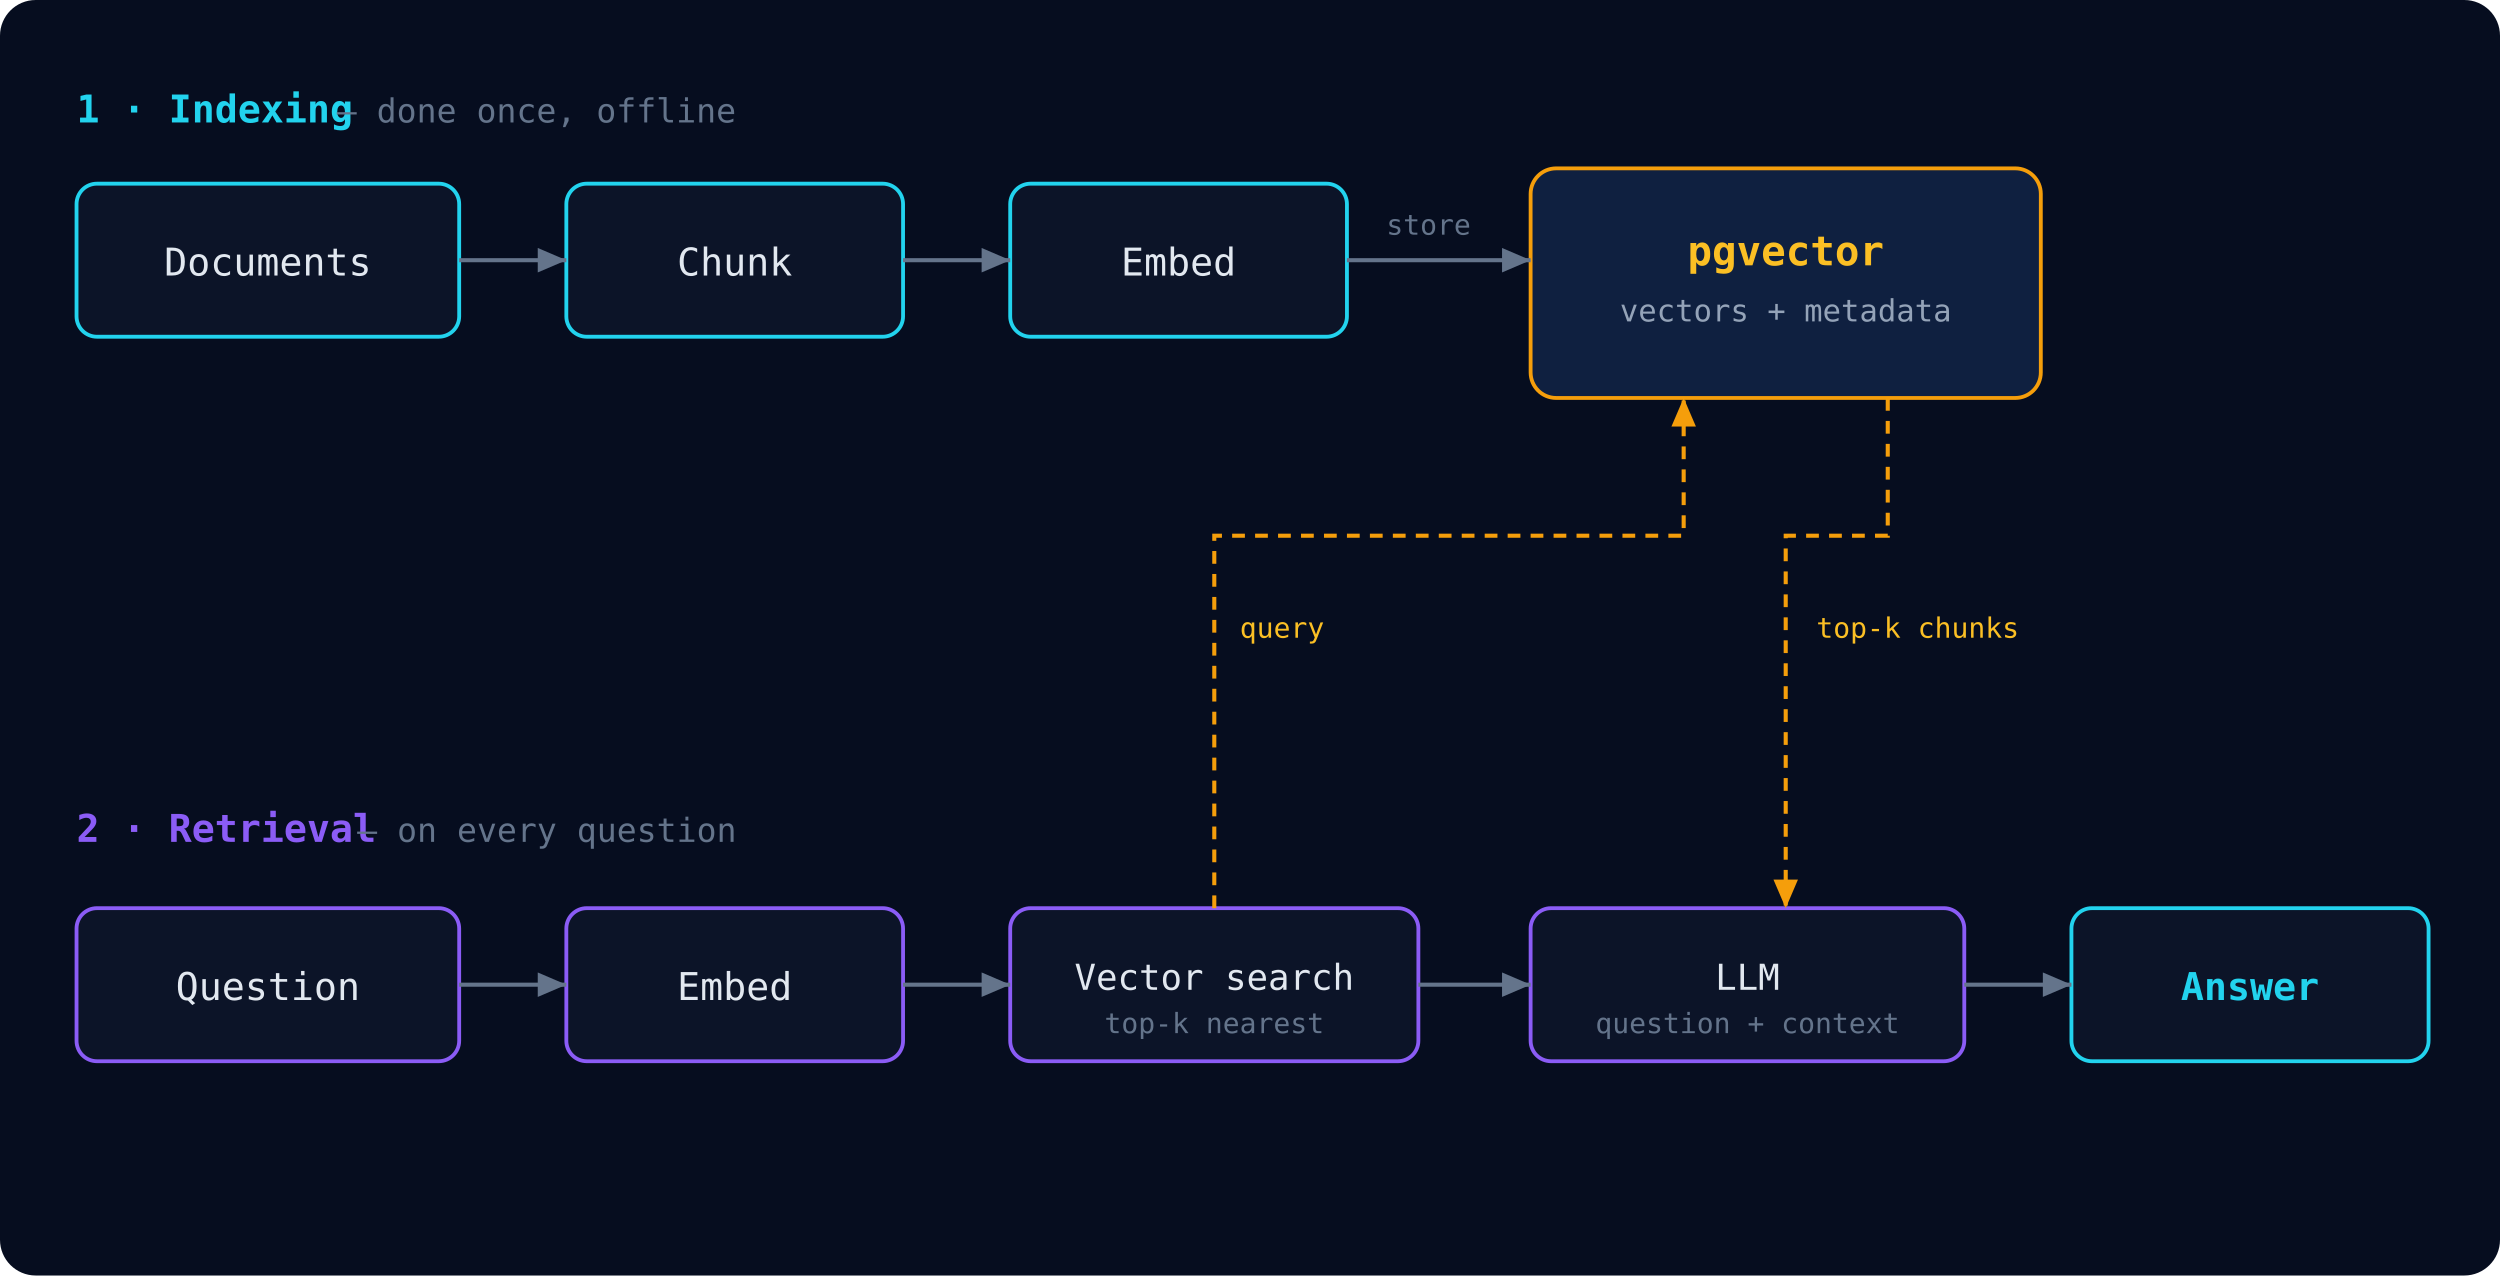
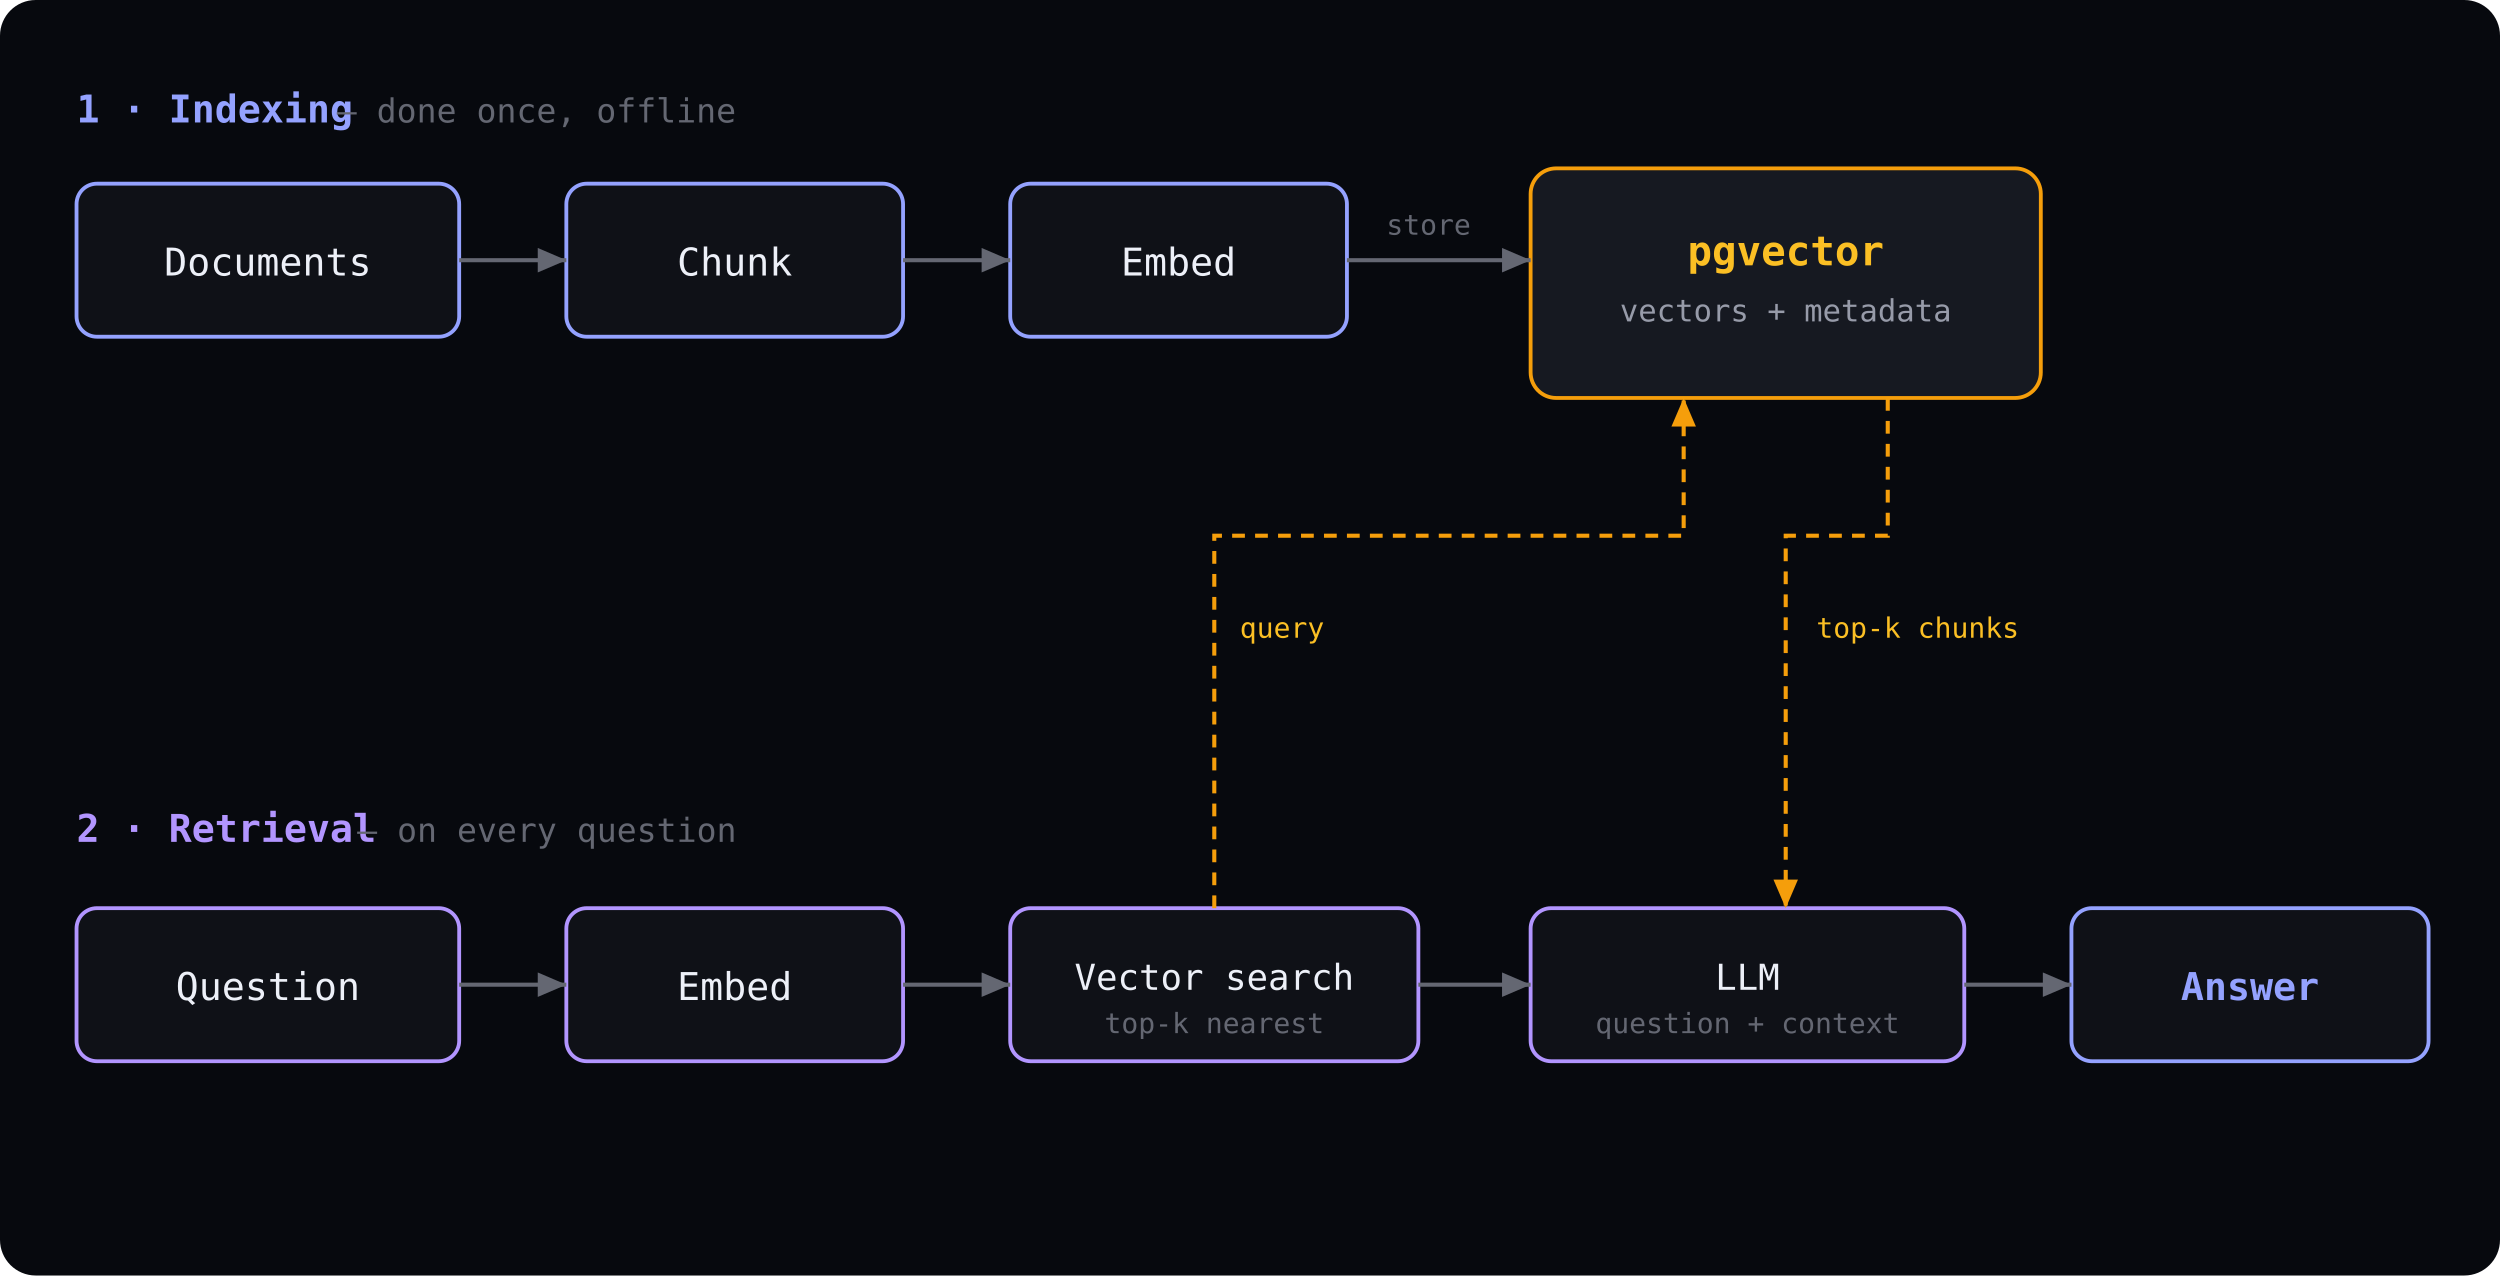
<svg xmlns="http://www.w3.org/2000/svg" width="980" height="500" viewBox="0 0 980 500" font-family="ui-monospace, SFMono-Regular, Menlo, Consolas, monospace">
-   <rect width="980" height="500" rx="14" fill="#060d1f" />
-   <text x="30" y="48" fill="#22d3ee" font-size="15" font-weight="700">1 · Indexing</text>
-   <text x="132" y="48" fill="#64748b" font-size="13">— done once, offline</text>
+   <rect width="980" height="500" rx="14" fill="#07090e" />
+   <text x="30" y="48" fill="#94a2ff" font-size="15" font-weight="700">1 · Indexing</text>
+   <text x="132" y="48" fill="#646772" font-size="13">— done once, offline</text>
  <g>
-     <rect x="30" y="72" width="150" height="60" rx="8" fill="#0c1428" stroke="#22d3ee" stroke-width="1.5" />
-     <text x="105" y="108" text-anchor="middle" fill="#e2e8f0" font-size="15">Documents</text>
-     <rect x="222" y="72" width="132" height="60" rx="8" fill="#0c1428" stroke="#22d3ee" stroke-width="1.5" />
-     <text x="288" y="108" text-anchor="middle" fill="#e2e8f0" font-size="15">Chunk</text>
-     <rect x="396" y="72" width="132" height="60" rx="8" fill="#0c1428" stroke="#22d3ee" stroke-width="1.5" />
-     <text x="462" y="108" text-anchor="middle" fill="#e2e8f0" font-size="15">Embed</text>
+     <rect x="30" y="72" width="150" height="60" rx="8" fill="#0f1117" stroke="#94a2ff" stroke-width="1.5" />
+     <text x="105" y="108" text-anchor="middle" fill="#edf0f8" font-size="15">Documents</text>
+     <rect x="222" y="72" width="132" height="60" rx="8" fill="#0f1117" stroke="#94a2ff" stroke-width="1.5" />
+     <text x="288" y="108" text-anchor="middle" fill="#edf0f8" font-size="15">Chunk</text>
+     <rect x="396" y="72" width="132" height="60" rx="8" fill="#0f1117" stroke="#94a2ff" stroke-width="1.5" />
+     <text x="462" y="108" text-anchor="middle" fill="#edf0f8" font-size="15">Embed</text>
  </g>
-   <rect x="600" y="66" width="200" height="90" rx="10" fill="#0f2040" stroke="#f59e0b" stroke-width="1.5" />
+   <rect x="600" y="66" width="200" height="90" rx="10" fill="#161921" stroke="#f59e0b" stroke-width="1.5" />
  <text x="700" y="104" text-anchor="middle" fill="#fbbf24" font-size="16" font-weight="700">pgvector</text>
-   <text x="700" y="126" text-anchor="middle" fill="#94a3b8" font-size="12">vectors + metadata</text>
-   <g stroke="#64748b" stroke-width="1.6" fill="none">
+   <text x="700" y="126" text-anchor="middle" fill="#979ba9" font-size="12">vectors + metadata</text>
+   <g stroke="#646772" stroke-width="1.6" fill="none">
    <path d="M180 102 H222" marker-end="url(#arrow)" />
    <path d="M354 102 H396" marker-end="url(#arrow)" />
    <path d="M528 102 H600" marker-end="url(#arrow)" />
  </g>
-   <text x="560" y="92" text-anchor="middle" fill="#64748b" font-size="11">store</text>
-   <text x="30" y="330" fill="#8b5cf6" font-size="15" font-weight="700">2 · Retrieval</text>
-   <text x="140" y="330" fill="#64748b" font-size="13">— on every question</text>
+   <text x="560" y="92" text-anchor="middle" fill="#646772" font-size="11">store</text>
+   <text x="30" y="330" fill="#b295ff" font-size="15" font-weight="700">2 · Retrieval</text>
+   <text x="140" y="330" fill="#646772" font-size="13">— on every question</text>
  <g>
-     <rect x="30" y="356" width="150" height="60" rx="8" fill="#0c1428" stroke="#8b5cf6" stroke-width="1.5" />
-     <text x="105" y="392" text-anchor="middle" fill="#e2e8f0" font-size="15">Question</text>
-     <rect x="222" y="356" width="132" height="60" rx="8" fill="#0c1428" stroke="#8b5cf6" stroke-width="1.5" />
-     <text x="288" y="392" text-anchor="middle" fill="#e2e8f0" font-size="15">Embed</text>
-     <rect x="396" y="356" width="160" height="60" rx="8" fill="#0c1428" stroke="#8b5cf6" stroke-width="1.5" />
-     <text x="476" y="388" text-anchor="middle" fill="#e2e8f0" font-size="14">Vector search</text>
-     <text x="476" y="405" text-anchor="middle" fill="#64748b" font-size="11">top-k nearest</text>
-     <rect x="600" y="356" width="170" height="60" rx="8" fill="#0c1428" stroke="#8b5cf6" stroke-width="1.5" />
-     <text x="685" y="388" text-anchor="middle" fill="#e2e8f0" font-size="14">LLM</text>
-     <text x="685" y="405" text-anchor="middle" fill="#64748b" font-size="11">question + context</text>
-     <rect x="812" y="356" width="140" height="60" rx="8" fill="#0c1428" stroke="#22d3ee" stroke-width="1.5" />
-     <text x="882" y="392" text-anchor="middle" fill="#22d3ee" font-size="15" font-weight="700">Answer</text>
+     <rect x="30" y="356" width="150" height="60" rx="8" fill="#0f1117" stroke="#b295ff" stroke-width="1.5" />
+     <text x="105" y="392" text-anchor="middle" fill="#edf0f8" font-size="15">Question</text>
+     <rect x="222" y="356" width="132" height="60" rx="8" fill="#0f1117" stroke="#b295ff" stroke-width="1.5" />
+     <text x="288" y="392" text-anchor="middle" fill="#edf0f8" font-size="15">Embed</text>
+     <rect x="396" y="356" width="160" height="60" rx="8" fill="#0f1117" stroke="#b295ff" stroke-width="1.5" />
+     <text x="476" y="388" text-anchor="middle" fill="#edf0f8" font-size="14">Vector search</text>
+     <text x="476" y="405" text-anchor="middle" fill="#646772" font-size="11">top-k nearest</text>
+     <rect x="600" y="356" width="170" height="60" rx="8" fill="#0f1117" stroke="#b295ff" stroke-width="1.5" />
+     <text x="685" y="388" text-anchor="middle" fill="#edf0f8" font-size="14">LLM</text>
+     <text x="685" y="405" text-anchor="middle" fill="#646772" font-size="11">question + context</text>
+     <rect x="812" y="356" width="140" height="60" rx="8" fill="#0f1117" stroke="#94a2ff" stroke-width="1.5" />
+     <text x="882" y="392" text-anchor="middle" fill="#94a2ff" font-size="15" font-weight="700">Answer</text>
  </g>
-   <g stroke="#64748b" stroke-width="1.6" fill="none">
+   <g stroke="#646772" stroke-width="1.6" fill="none">
    <path d="M180 386 H222" marker-end="url(#arrow)" />
    <path d="M354 386 H396" marker-end="url(#arrow)" />
    <path d="M556 386 H600" marker-end="url(#arrow)" />
    <path d="M770 386 H812" marker-end="url(#arrow)" />
  </g>
  <g stroke="#f59e0b" stroke-width="1.6" fill="none" stroke-dasharray="5 4">
    <path d="M476 356 V210 H660 V156" marker-end="url(#arrowAmber)" />
    <path d="M740 156 V210 H700 V356" marker-end="url(#arrowAmber)" />
  </g>
  <text x="486" y="250" fill="#fbbf24" font-size="11">query</text>
  <text x="712" y="250" fill="#fbbf24" font-size="11">top-k chunks</text>
  <defs>
    <marker id="arrow" markerWidth="9" markerHeight="9" refX="7" refY="3" orient="auto">
-       <path d="M0 0 L7 3 L0 6 Z" fill="#64748b" />
+       <path d="M0 0 L7 3 L0 6 Z" fill="#646772" />
    </marker>
    <marker id="arrowAmber" markerWidth="9" markerHeight="9" refX="7" refY="3" orient="auto">
      <path d="M0 0 L7 3 L0 6 Z" fill="#f59e0b" />
    </marker>
  </defs>
</svg>
